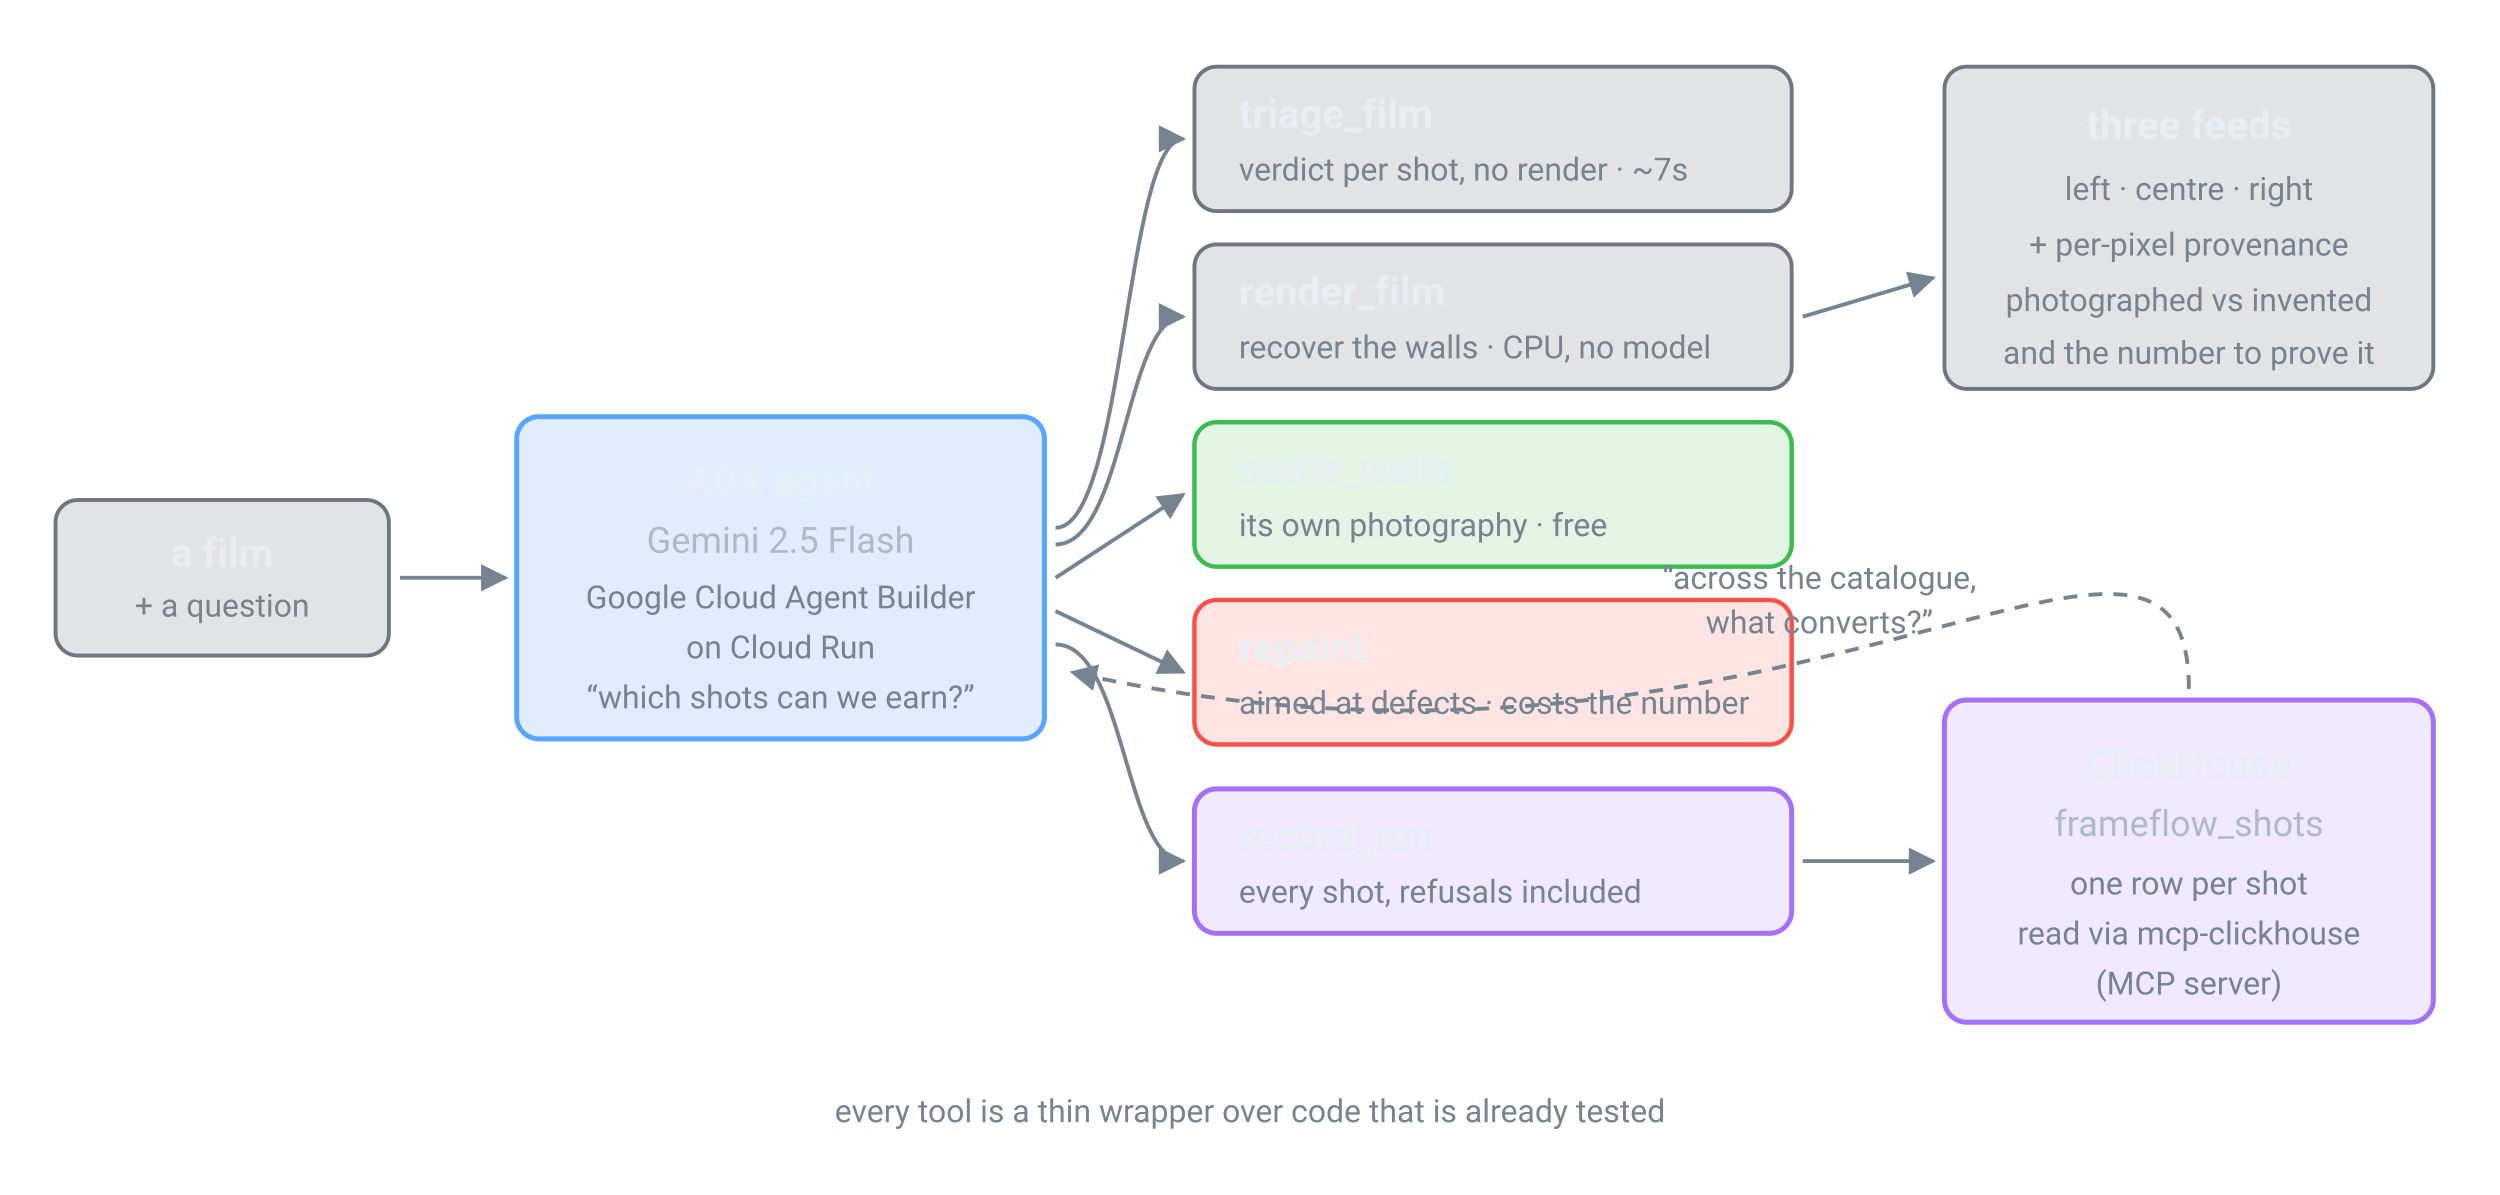
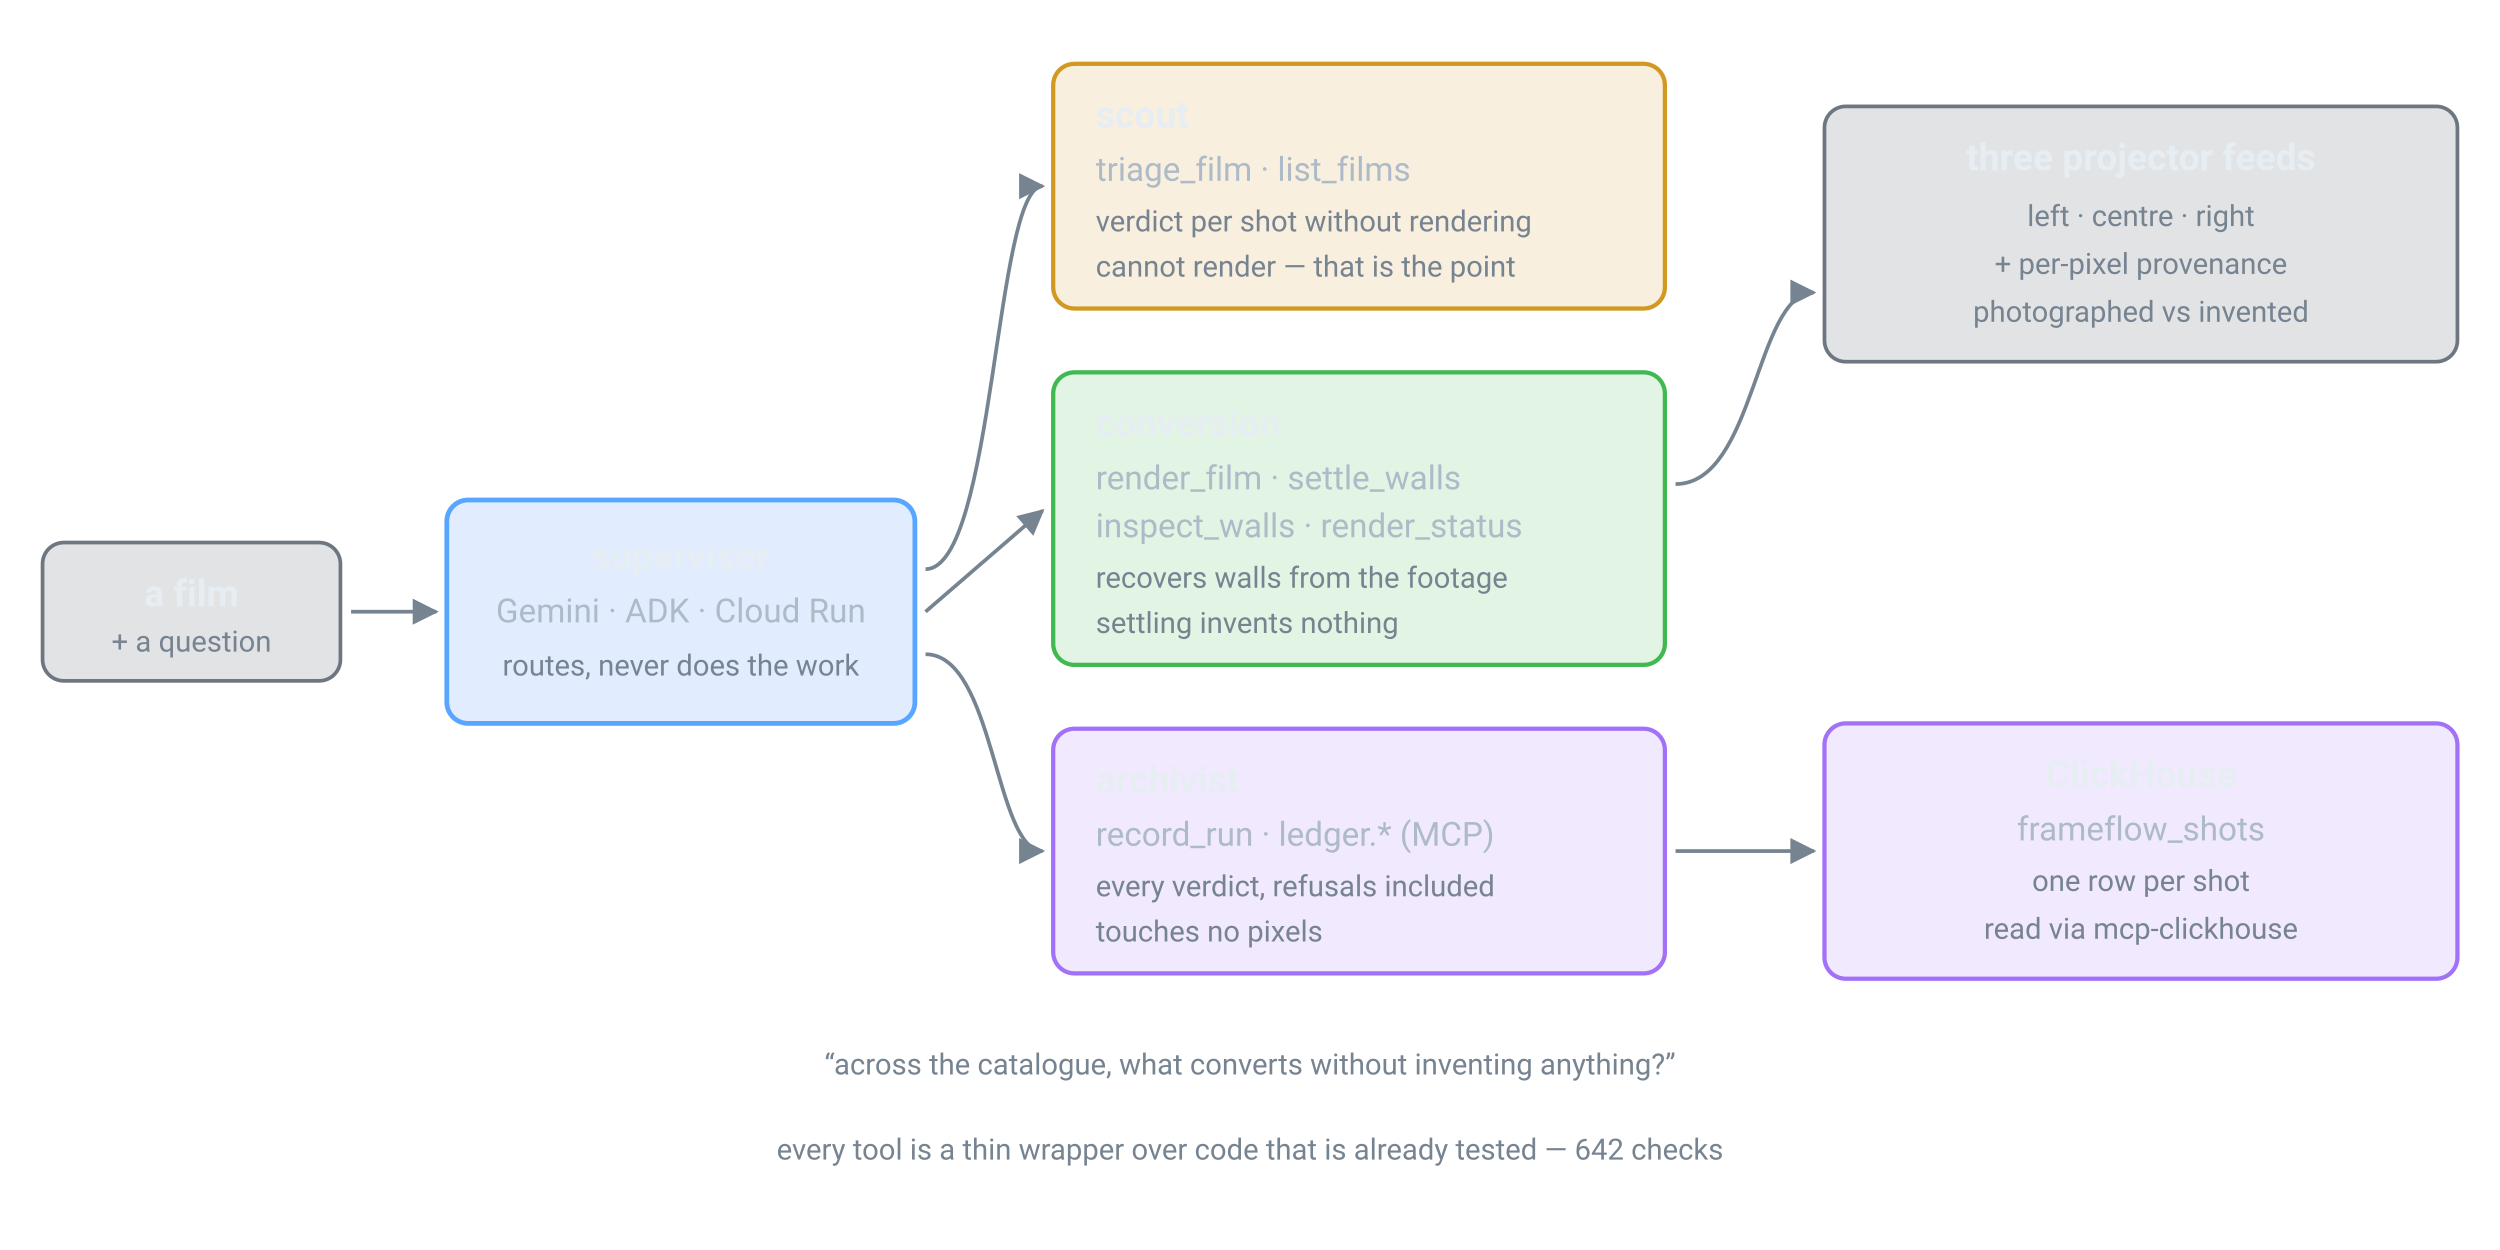
- <svg xmlns="http://www.w3.org/2000/svg" viewBox="0 0 900 430" width="900" height="430" font-family="ui-sans-serif, -apple-system, Segoe UI, Roboto, Helvetica, Arial, sans-serif">
+ <svg xmlns="http://www.w3.org/2000/svg" viewBox="0 0 940 470" width="940" height="470" font-family="ui-sans-serif, -apple-system, Segoe UI, Roboto, Helvetica, Arial, sans-serif">
  <style>
-     .box   { fill: #6e768133; stroke: #6e7681; stroke-width: 1.4; rx: 8; }
-     .agent { fill: #388bfd26; stroke: #58a6ff; stroke-width: 1.8; }
-     .real  { fill: #3fb95026; stroke: #3fb950; stroke-width: 1.6; }
-     .inv   { fill: #f8514926; stroke: #f85149; stroke-width: 1.6; }
-     .db    { fill: #a371f726; stroke: #a371f7; stroke-width: 1.8; }
-     .t     { fill: #adbac7; font-size: 13px; }
-     .h     { fill: #e6edf3; font-size: 14.5px; font-weight: 600; }
-     .s     { fill: #768390; font-size: 11.5px; }
+     .box   { fill: #6e768133; stroke: #6e7681; stroke-width: 1.4; }
+     .sup   { fill: #388bfd26; stroke: #58a6ff; stroke-width: 1.8; }
+     .scout { fill: #d2992226; stroke: #d29922; stroke-width: 1.6; }
+     .conv  { fill: #3fb95026; stroke: #3fb950; stroke-width: 1.6; }
+     .arc   { fill: #a371f726; stroke: #a371f7; stroke-width: 1.6; }
+     .t     { fill: #adbac7; font-size: 12.5px; }
+     .h     { fill: #e6edf3; font-size: 14px; font-weight: 600; }
+     .s     { fill: #768390; font-size: 11px; }
    .arrow { stroke: #768390; stroke-width: 1.4; fill: none; marker-end: url(#a); }
  </style>
  <defs>
    <marker id="a" viewBox="0 0 10 10" refX="9" refY="5" markerWidth="7" markerHeight="7" orient="auto">
      <path d="M0,0 L10,5 L0,10 z" fill="#768390" />
    </marker>
  </defs>
-   <rect class="box" x="20" y="180" width="120" height="56" rx="8" />
-   <text class="h" x="80" y="204" text-anchor="middle">a film</text>
-   <text class="s" x="80" y="222" text-anchor="middle">+ a question</text>
-   <rect class="box agent" x="186" y="150" width="190" height="116" rx="8" />
-   <text class="h" x="281" y="178" text-anchor="middle">ADK agent</text>
-   <text class="t" x="281" y="199" text-anchor="middle">Gemini 2.5 Flash</text>
-   <text class="s" x="281" y="219" text-anchor="middle">Google Cloud Agent Builder</text>
-   <text class="s" x="281" y="237" text-anchor="middle">on Cloud Run</text>
-   <text class="s" x="281" y="255" text-anchor="middle">“which shots can we earn?”</text>
-   <path class="arrow" d="M144,208 L182,208" />
-   <rect class="box" x="430" y="24" width="215" height="52" rx="8" />
-   <text class="h" x="446" y="46">triage_film</text>
-   <text class="s" x="446" y="65">verdict per shot, no render · ~7s</text>
-   <rect class="box" x="430" y="88" width="215" height="52" rx="8" />
-   <text class="h" x="446" y="110">render_film</text>
-   <text class="s" x="446" y="129">recover the walls · CPU, no model</text>
-   <rect class="box real" x="430" y="152" width="215" height="52" rx="8" />
-   <text class="h" x="446" y="174">settle_walls</text>
-   <text class="s" x="446" y="193">its own photography · free</text>
-   <rect class="box inv" x="430" y="216" width="215" height="52" rx="8" />
-   <text class="h" x="446" y="238">repaint</text>
-   <text class="s" x="446" y="257">aimed at defects · costs the number</text>
-   <rect class="box db" x="430" y="284" width="215" height="52" rx="8" />
-   <text class="h" x="446" y="306">record_run</text>
-   <text class="s" x="446" y="325">every shot, refusals included</text>
-   <path class="arrow" d="M380,190 C405,190 405,50 426,50" />
-   <path class="arrow" d="M380,196 C405,196 405,114 426,114" />
-   <path class="arrow" d="M380,208 L426,178" />
-   <path class="arrow" d="M380,220 L426,242" />
-   <path class="arrow" d="M380,232 C405,232 405,310 426,310" />
-   <rect class="box db" x="700" y="252" width="176" height="116" rx="8" />
-   <text class="h" x="788" y="280" text-anchor="middle">ClickHouse</text>
-   <text class="t" x="788" y="301" text-anchor="middle">frameflow_shots</text>
-   <text class="s" x="788" y="322" text-anchor="middle">one row per shot</text>
-   <text class="s" x="788" y="340" text-anchor="middle">read via mcp-clickhouse</text>
-   <text class="s" x="788" y="358" text-anchor="middle">(MCP server)</text>
-   <path class="arrow" d="M649,310 L696,310" />
-   <path class="arrow" d="M788,248 C788,150 640,300 386,242" stroke-dasharray="5 4" />
-   <text class="s" x="655" y="212" text-anchor="middle">“across the catalogue,</text>
-   <text class="s" x="655" y="228" text-anchor="middle">what converts?”</text>
-   <rect class="box" x="700" y="24" width="176" height="116" rx="8" />
-   <text class="h" x="788" y="50" text-anchor="middle">three feeds</text>
-   <text class="s" x="788" y="72" text-anchor="middle">left · centre · right</text>
-   <text class="s" x="788" y="92" text-anchor="middle">+ per-pixel provenance</text>
-   <text class="s" x="788" y="112" text-anchor="middle">photographed vs invented</text>
-   <text class="s" x="788" y="131" text-anchor="middle">and the number to prove it</text>
-   <path class="arrow" d="M649,114 L696,100" />
-   <text class="s" x="450" y="404" text-anchor="middle">every tool is a thin wrapper over code that is already tested</text>
+   <rect class="box" x="16" y="204" width="112" height="52" rx="8" />
+   <text class="h" x="72" y="228" text-anchor="middle">a film</text>
+   <text class="s" x="72" y="245" text-anchor="middle">+ a question</text>
+   <rect class="box sup" x="168" y="188" width="176" height="84" rx="8" />
+   <text class="h" x="256" y="214" text-anchor="middle">supervisor</text>
+   <text class="t" x="256" y="234" text-anchor="middle">Gemini · ADK · Cloud Run</text>
+   <text class="s" x="256" y="254" text-anchor="middle">routes, never does the work</text>
+   <path class="arrow" d="M132,230 L164,230" />
+   <rect class="box scout" x="396" y="24" width="230" height="92" rx="8" />
+   <text class="h" x="412" y="48">scout</text>
+   <text class="t" x="412" y="68">triage_film · list_films</text>
+   <text class="s" x="412" y="87">verdict per shot without rendering</text>
+   <text class="s" x="412" y="104">cannot render — that is the point</text>
+   <rect class="box conv" x="396" y="140" width="230" height="110" rx="8" />
+   <text class="h" x="412" y="164">conversion</text>
+   <text class="t" x="412" y="184">render_film · settle_walls</text>
+   <text class="t" x="412" y="202">inspect_walls · render_status</text>
+   <text class="s" x="412" y="221">recovers walls from the footage</text>
+   <text class="s" x="412" y="238">settling invents nothing</text>
+   <rect class="box arc" x="396" y="274" width="230" height="92" rx="8" />
+   <text class="h" x="412" y="298">archivist</text>
+   <text class="t" x="412" y="318">record_run · ledger.* (MCP)</text>
+   <text class="s" x="412" y="337">every verdict, refusals included</text>
+   <text class="s" x="412" y="354">touches no pixels</text>
+   <path class="arrow" d="M348,214 C374,214 374,70 392,70" />
+   <path class="arrow" d="M348,230 L392,192" />
+   <path class="arrow" d="M348,246 C374,246 374,320 392,320" />
+   <rect class="box" x="686" y="40" width="238" height="96" rx="8" />
+   <text class="h" x="805" y="64" text-anchor="middle">three projector feeds</text>
+   <text class="s" x="805" y="85" text-anchor="middle">left · centre · right</text>
+   <text class="s" x="805" y="103" text-anchor="middle">+ per-pixel provenance</text>
+   <text class="s" x="805" y="121" text-anchor="middle">photographed vs invented</text>
+   <path class="arrow" d="M630,182 C660,182 660,110 682,110" />
+   <rect class="box arc" x="686" y="272" width="238" height="96" rx="8" />
+   <text class="h" x="805" y="296" text-anchor="middle">ClickHouse</text>
+   <text class="t" x="805" y="316" text-anchor="middle">frameflow_shots</text>
+   <text class="s" x="805" y="335" text-anchor="middle">one row per shot</text>
+   <text class="s" x="805" y="353" text-anchor="middle">read via mcp-clickhouse</text>
+   <path class="arrow" d="M630,320 L682,320" />
+   <text class="s" x="470" y="404" text-anchor="middle">“across the catalogue, what converts without inventing anything?”</text>
+   <text class="s" x="470" y="436" text-anchor="middle">every tool is a thin wrapper over code that is already tested — 642 checks</text>
</svg>
